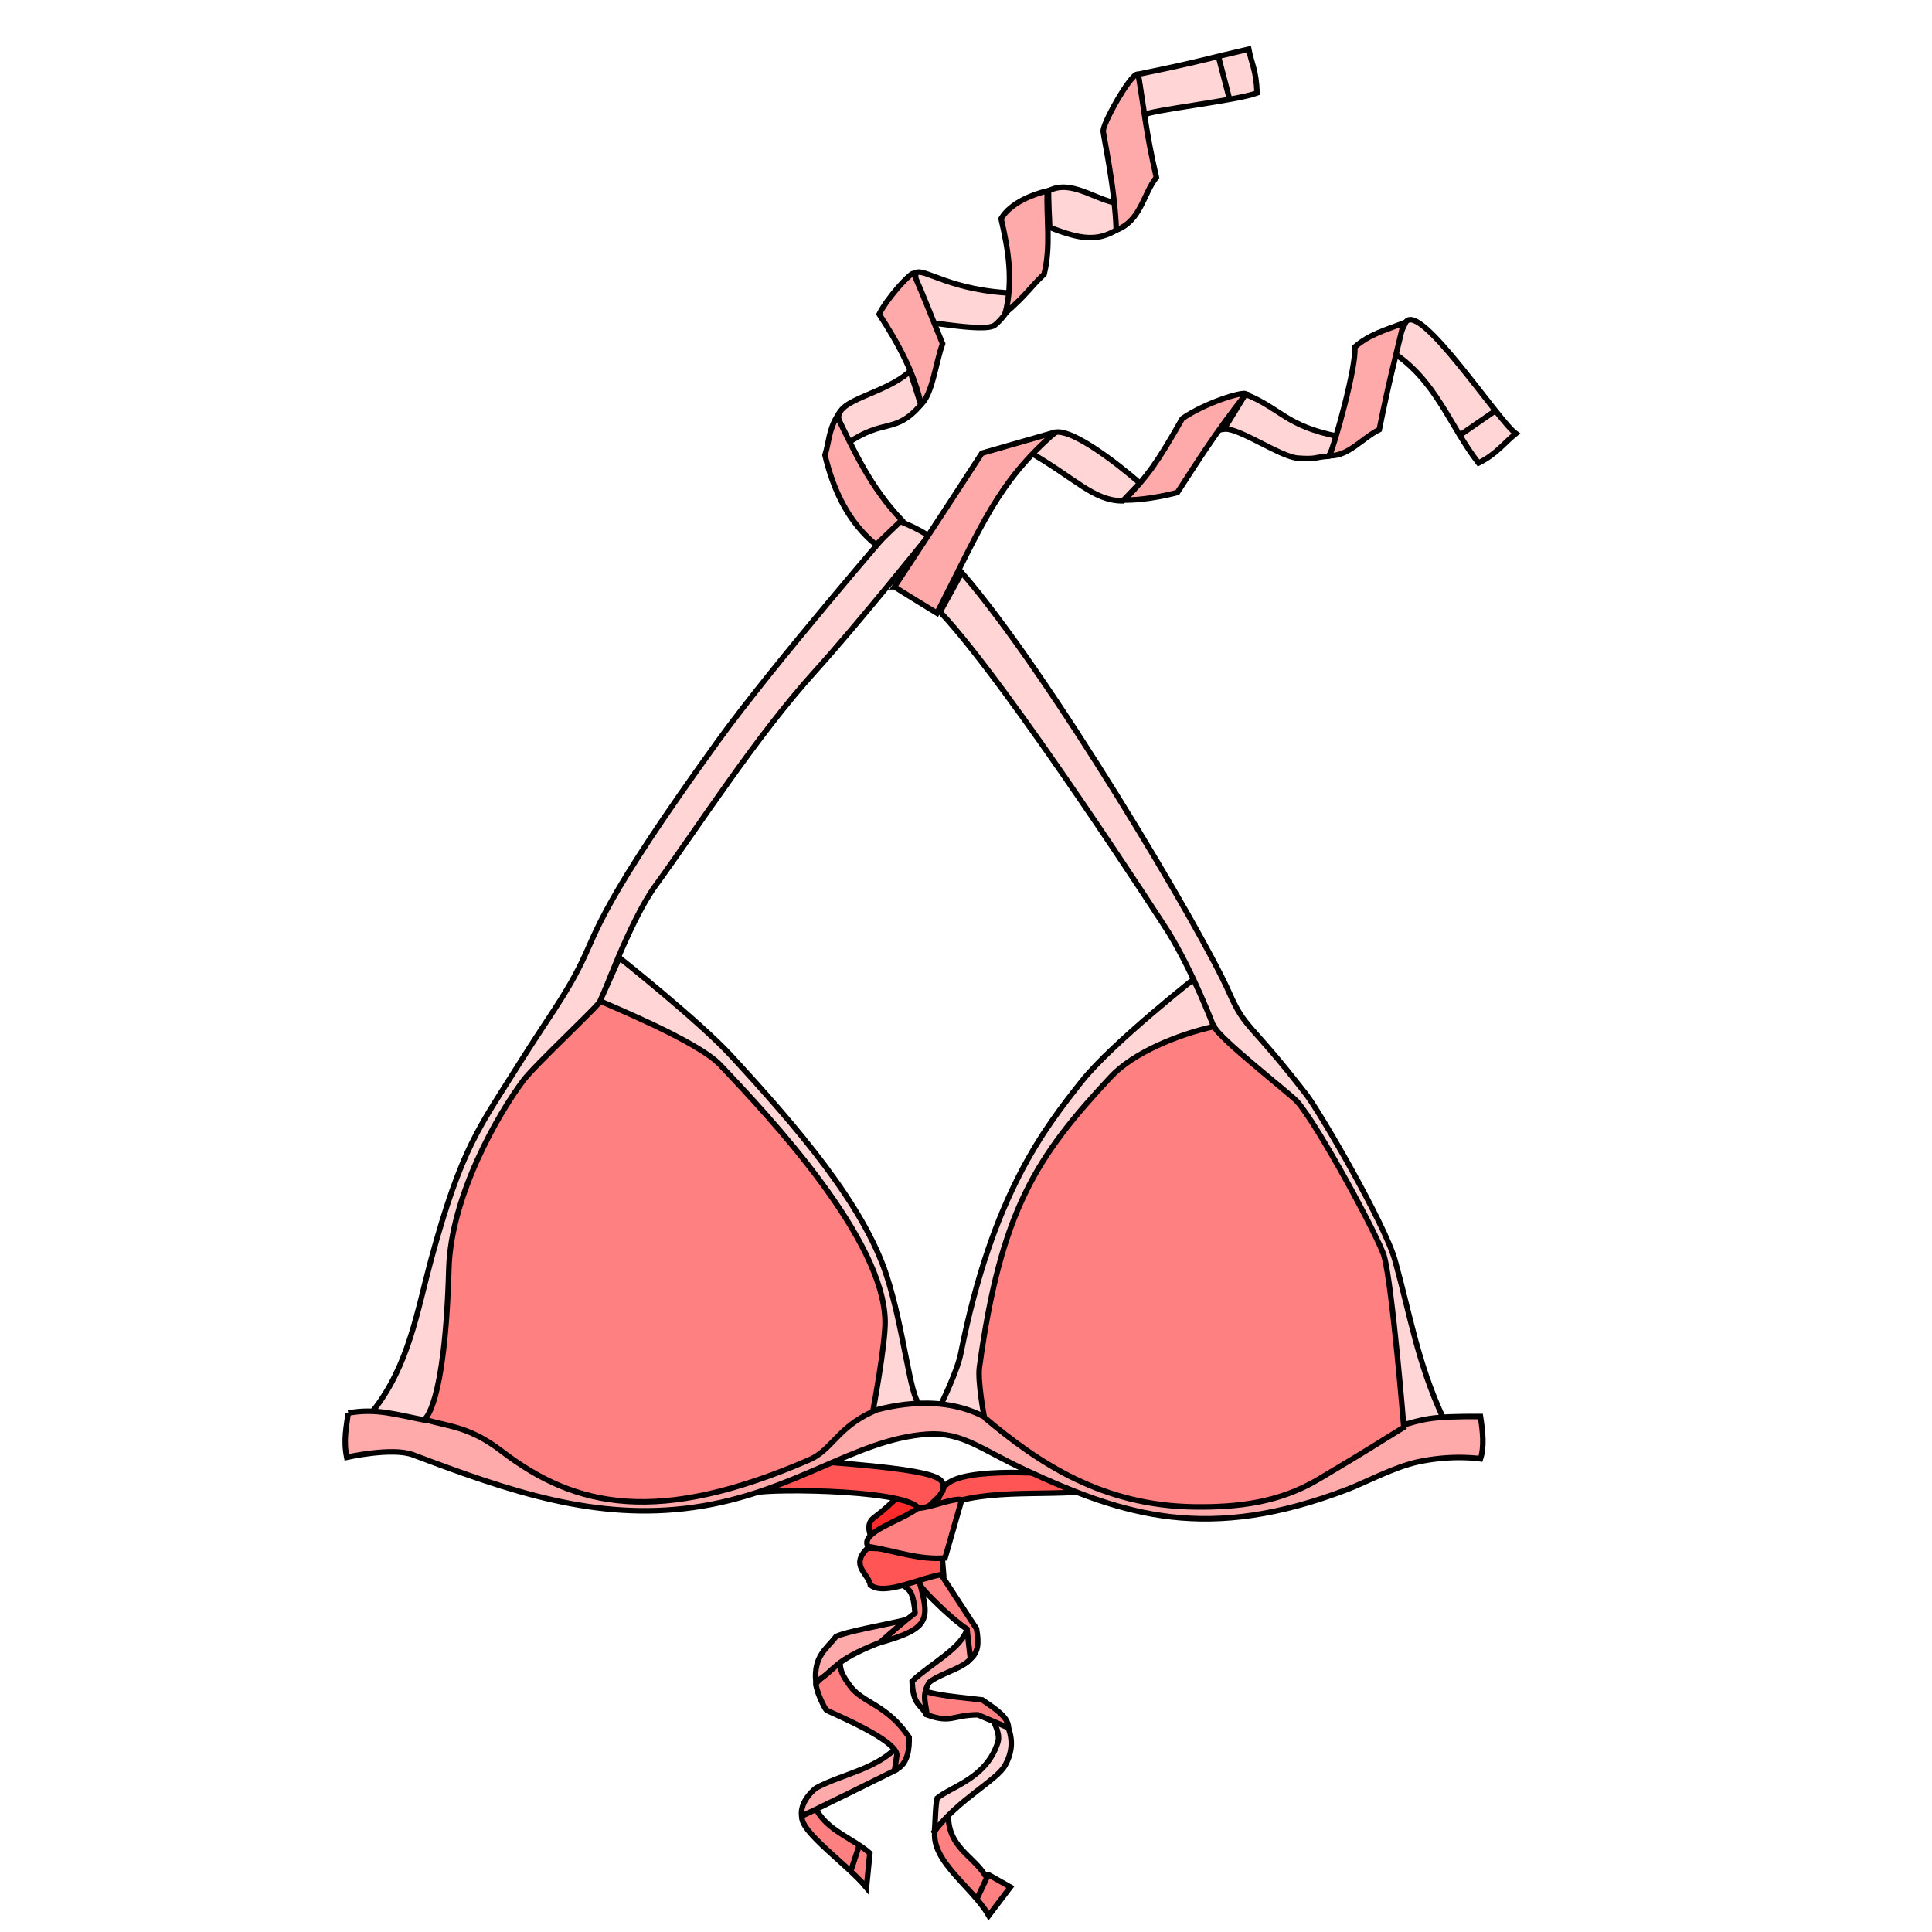
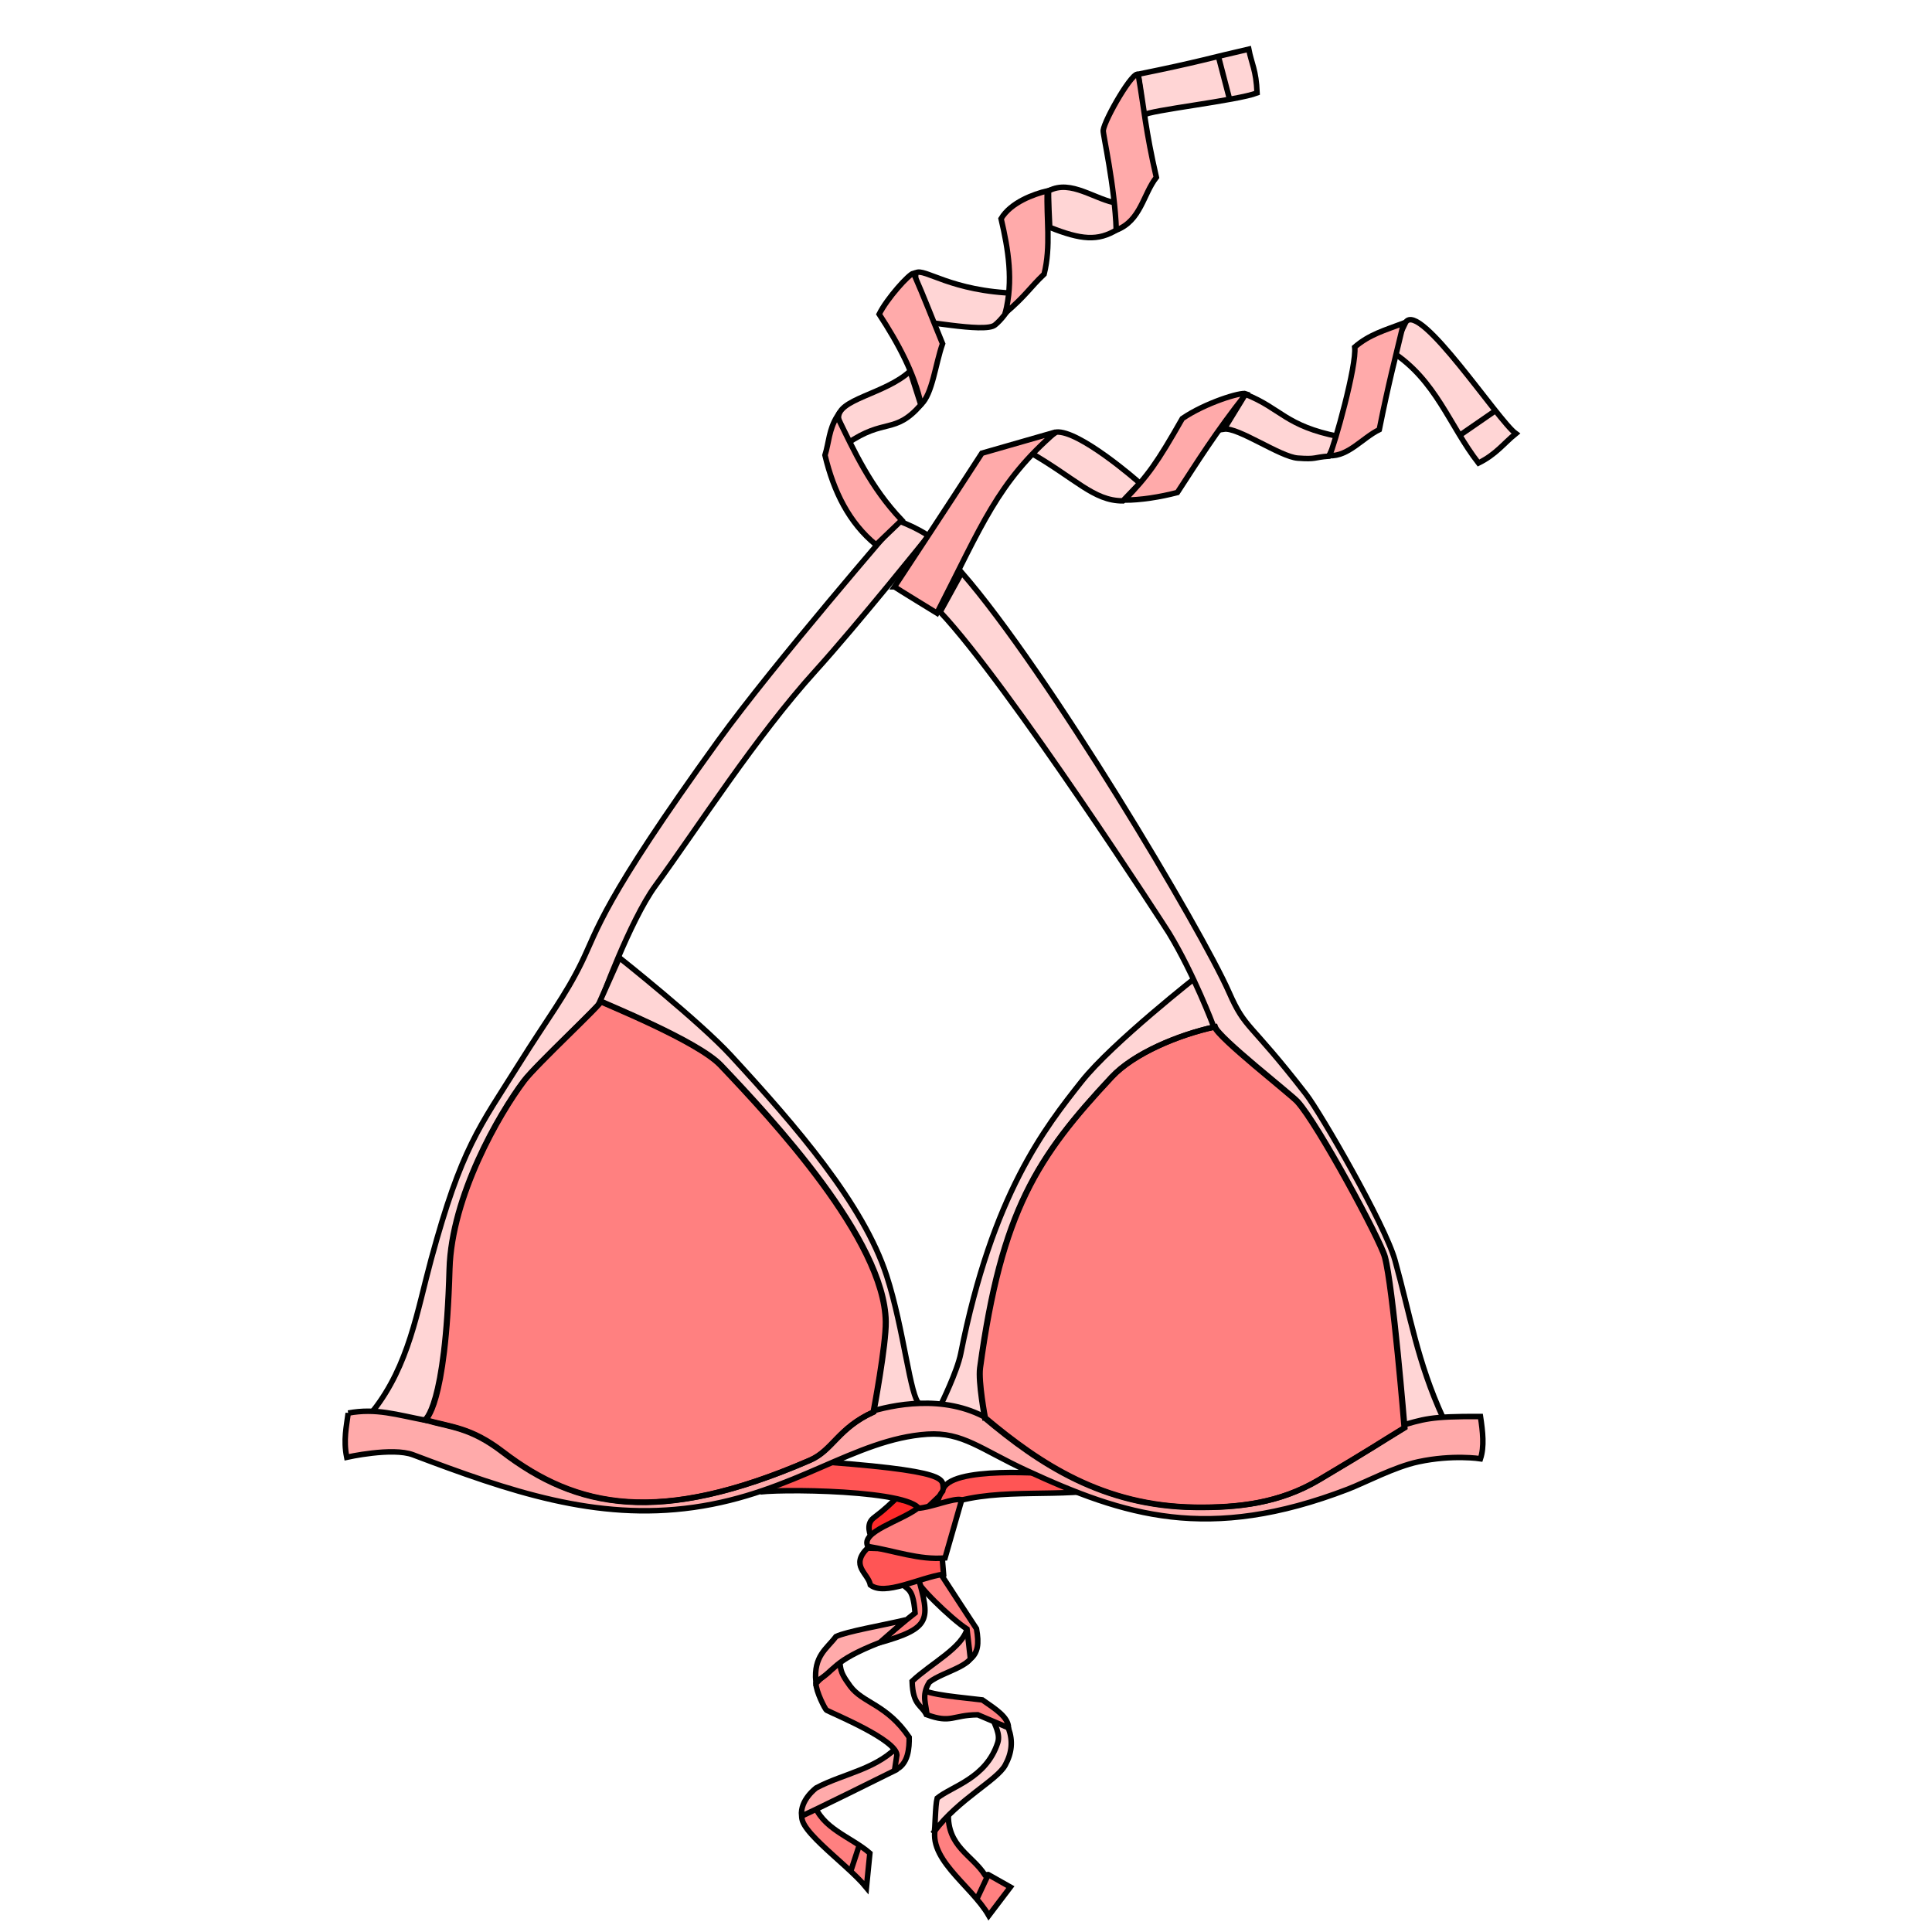
<svg xmlns="http://www.w3.org/2000/svg" viewBox="0 0 256 256" id="svg4164" version="1.1">
  <style id="style3">
    svg { cursor: default;}
  </style>
  <defs id="defs4166">
    <marker orient="auto" refY="0.0" refX="0.0" id="Arrow1Lstart" style="overflow:visible">
      <path id="path4233" d="M 0.0,0.0 L 5.0,-5.0 L -12.5,0.0 L 5.0,5.0 L 0.0,0.0 z " style="fill-rule:evenodd;stroke:#000000;stroke-width:1pt;stroke-opacity:1;fill:#000000;fill-opacity:1" transform="scale(0.8) translate(12.5,0)" />
    </marker>
  </defs>
-   <g id="layer1" transform="translate(0,-796.3622)">
+   <g id="layer1" transform="translate(0,-796.3622)" style="display:inline">
    <g id="g4375" transform="matrix(0.729,0,0,0.729,30.84239,262.0547)">
      <path id="path4337" d="m 128.005,1064.234 c -2.469,6.24 6.203,11.259 9.406,16.878 l 3.929,-5.179 -4.022,-2.272 -0.621,0.04 c -2.332,-3.618 -6.841,-5.124 -6.632,-11.21 z" style="fill:#ff8080;fill-rule:evenodd;stroke:#000000;stroke-width:1px;stroke-linecap:butt;stroke-linejoin:miter;stroke-opacity:1" />
      <path id="path4335" d="m 127.5,1065.844 c 0.184,-0.23 0.155,-4.675 0.536,-6.071 2.701,-2.195 8.901,-3.6 11.004,-10.079 0.518,-1.595 -0.523,-3.206 -1.096,-4.803 1.73,0.691 2.42,1.461 3.079,2.234 0.794,2.262 0.617,4.369 -0.625,6.652 -1.509,2.774 -8.391,6.1 -12.899,12.066 z" style="fill:#ffd5d5;fill-rule:evenodd;stroke:#000000;stroke-width:1px;stroke-linecap:butt;stroke-linejoin:miter;stroke-opacity:1" />
      <path id="path4333" d="m 124.997,1039.824 c 1.228,1.203 7.949,1.662 11.253,2.091 2.465,1.718 4.714,3.113 4.757,5.073 l -5.593,-2.373 c -4.686,0.045 -4.804,1.625 -9.275,-0.015 z" style="fill:#ff8080;fill-rule:evenodd;stroke:#000000;stroke-width:1px;stroke-linecap:butt;stroke-linejoin:miter;stroke-opacity:1" />
      <path id="path4331" d="m 133.556,1028.752 c -0.852,3.678 -6.603,6.478 -10.074,9.771 0.138,4.575 1.773,4.209 2.679,6.25 -0.025,-1.966 -1.109,-3.579 0.446,-6.071 2.477,-2.009 9.309,-3.224 7.425,-6.029 z" style="fill:#ffaaaa;fill-rule:evenodd;stroke:#000000;stroke-width:1px;stroke-linecap:butt;stroke-linejoin:miter;stroke-opacity:1" />
      <path id="path4329" d="m 124.178,1019.681 c -0.229,1.065 6.417,7.514 9.278,9.351 l 0.625,5.447 c 1.349,-1.163 1.604,-2.732 1.098,-5.51 -2.301,-3.521 -4.65,-7.09 -6.875,-10.536 z" style="fill:#ff8080;fill-rule:evenodd;stroke:#000000;stroke-width:1px;stroke-linecap:butt;stroke-linejoin:miter;stroke-opacity:1" />
      <path id="path4327" d="m 103.973,1062.228 c -3.011,2.237 7.47,9.196 11.205,13.795 l 0.625,-6.25 c -3.493,-3.032 -8.795,-4.446 -10.268,-9.286 z" style="fill:#ff8080;fill-rule:evenodd;stroke:#000000;stroke-width:1px;stroke-linecap:butt;stroke-linejoin:miter;stroke-opacity:1" />
      <path id="path4325" d="m 121.429,1049.773 c -4.192,4.794 -10.236,5.421 -15.357,8.125 0,0 -2.993,2.169 -2.684,5.105 0.357,0 17.143,-8.348 17.143,-8.348 z" style="fill:#ffaaaa;fill-rule:evenodd;stroke:#000000;stroke-width:1px;stroke-linecap:butt;stroke-linejoin:miter;stroke-opacity:1" />
      <path id="path4323" d="m 106.006,1038.935 c 0,1.427 1.657,4.708 1.941,4.856 1.504,0.782 12.594,5.349 12.768,8.125 l -0.424,2.768 c 2.566,-0.945 2.679,-4.196 2.656,-5.982 -4.107,-6.042 -8.412,-6.176 -10.714,-9.286 -2.357,-3.182 -1.433,-3.248 -2.143,-4.866 z" style="fill:#ff8080;fill-rule:evenodd;stroke:#000000;stroke-width:1px;stroke-linecap:butt;stroke-linejoin:miter;stroke-opacity:1" />
      <path id="path4313" d="m 116.071,1012.452 c -0.089,-0.357 -1.108,-2.38 0.357,-3.571 1.146,-0.932 1.604,-1.128 4.286,-3.705 1.55,1.216 5.297,-0.916 4.554,3.795 -1.154,1.364 -6.233,4.237 -9.196,3.482 z" style="fill:#ff2a2a;fill-rule:evenodd;stroke:#000000;stroke-width:1px;stroke-linecap:butt;stroke-linejoin:miter;stroke-opacity:1" />
      <path id="path4307" d="m 95.893,1004.103 c 5.358,-0.623 32.452,-0.186 28.661,4.464 l 4.821,-4.598 c -1.231,-1.717 3.863,-3.392 -21.25,-5.268 z" style="fill:#ff5555;fill-rule:evenodd;stroke:#000000;stroke-width:1px;stroke-linecap:butt;stroke-linejoin:miter;stroke-opacity:1" />
      <path id="path4309" d="m 156.518,1003.88 c -0.357,0 -7.187,-2.992 -7.187,-2.992 0,0 -19.619,-1.739 -20.293,3.068 -1.011,1.268 -0.514,1.704 -1.984,3.585 8.737,-4.413 19.625,-2.507 29.464,-3.661 z" style="fill:#ff5555;fill-rule:evenodd;stroke:#000000;stroke-width:1px;stroke-linecap:butt;stroke-linejoin:miter;stroke-opacity:1" />
      <path id="path4305" d="M 136.429,990.755 128.75,988.166 c 0,0 2.932,-5.971 3.571,-9.196 5.748,-28.993 15.352,-41.095 21.964,-49.464 5.541,-7.013 21.339,-19.375 21.339,-19.375 l 4.554,9.196 c -9.21,29.259 -39.19,49.881 -43.75,71.429 z" style="fill:#ffd5d5;fill-rule:evenodd;stroke:#000000;stroke-width:1px;stroke-linecap:butt;stroke-linejoin:miter;stroke-opacity:1" />
      <path id="path4299" d="m 25.536,989.326 c 6.499,-8.271 7.983,-18.13 10.527,-27.5 5.536,-20.391 8.777,-24.007 15.976,-35.501 5.235,-8.359 8.369,-12.315 11.355,-18.427 2.976,-6.093 3.647,-10.98 24.865,-40.353 10.037,-13.895 32.635,-39.991 32.635,-39.991 1.951,0.748 3.334,1.369 5.597,2.74 0,0 -12.893,16.094 -20.597,24.6 -10.813,11.938 -21.261,28.303 -29.107,39.077 -4.608,6.328 -10,21.25 -10,21.25 l -28.929,79.464 z" style="fill:#ffd5d5;fill-rule:evenodd;stroke:#000000;stroke-width:1px;stroke-linecap:butt;stroke-linejoin:miter;stroke-opacity:1" />
      <path id="path4301" d="m 220,990.666 c -4.714,-10.257 -5.96,-18.625 -8.75,-28.661 -1.819,-6.543 -13.554,-26.809 -16.161,-30.179 C 184.593,918.257 184.142,920.232 181.071,913.255 176.116,901.994 148.119,854.914 132.5,837.005 l -3.929,7.143 c 12.502,13.284 41.144,57.63 41.607,58.393 4.554,7.5 8.036,16.786 8.036,16.786 l 34.107,73.036 c 1.557,-0.852 4.471,-1.316 7.679,-1.696 z" style="fill:#ffd5d5;fill-rule:evenodd;stroke:#000000;stroke-width:1px;stroke-linecap:butt;stroke-linejoin:miter;stroke-opacity:1" />
      <path id="path4303" d="m 115.714,989.684 9.107,-1.607 c -1.67,-0.928 -2.836,-13.629 -5.982,-23.304 -4.233,-13.017 -16.397,-27.08 -28.304,-40 -5.759,-6.249 -20.268,-17.768 -20.268,-17.768 l -3.661,8.214 z" style="fill:#ffd5d5;fill-rule:evenodd;stroke:#000000;stroke-width:1px;stroke-linecap:butt;stroke-linejoin:miter;stroke-opacity:1" />
      <path id="path4297" d="m 20.982,989.773 c -0.313,2.458 -0.898,4.87 -0.268,8.036 0,0 8.292,-1.867 12.054,-0.446 17.557,6.633 33.22,12.05 50.97,9.555 18.402,-2.587 29.271,-12.415 42.512,-13.305 6.388,-0.429 9.802,2.806 18.036,6.607 17.702,8.172 32.982,13.151 58.393,3.393 3.144,-1.208 8.457,-4.049 12.797,-4.98 6.283,-1.349 11.31,-0.555 11.31,-0.555 0.723,-2.198 0.424,-4.907 0,-7.679 -9.275,-0.045 -10.179,0.446 -15.179,1.875 l -74.464,-1.518 c -7.917,-4.485 -17.28,-2.494 -21.786,-1.071 l -80.179,1.429 c -5.504,-1.043 -9.094,-2.275 -14.196,-1.339 z" style="fill:#ffaaaa;fill-rule:evenodd;stroke:#000000;stroke-width:1px;stroke-linecap:butt;stroke-linejoin:miter;stroke-opacity:1" />
-       <path id="path4293" d="m 116.339,989.505 c -6.413,2.897 -7.432,6.976 -11.518,8.75 -27.486,11.935 -42.474,8.746 -55.893,-1.518 -5.846,-4.472 -9.315,-4.435 -14.107,-5.804 0,0 3.74,-2.063 4.455,-27.395 0.375,-13.275 8.998,-28.205 13.55,-34.242 2.174,-2.884 14.265,-14.128 13.959,-14.434 0.464,0.348 17.563,7.162 21.786,11.607 9.333,9.824 29.752,31.703 30,46.607 0.07,4.229 -2.232,16.429 -2.232,16.429 z" style="fill:#ff8080;fill-rule:evenodd;stroke:#000000;stroke-width:1px;stroke-linecap:butt;stroke-linejoin:miter;stroke-opacity:1" />
-       <path id="path4295" d="m 136.607,990.576 c 0,0 -1.244,-6.528 -0.893,-9.107 3.889,-28.545 10.377,-38.356 23.929,-52.857 4.006,-4.286 12.137,-7.678 18.75,-9.107 0.671,2.013 13.753,12.206 15,13.571 3.736,4.091 15.035,25.07 15.893,28.214 1.479,5.422 3.571,31.071 3.571,31.071 -5.179,3.155 -5.136,3.287 -15.536,9.464 -7.138,4.24 -14.643,5.098 -22.5,5 -16.739,-0.209 -28.242,-7.874 -38.214,-16.25 z" style="fill:#ff8080;fill-rule:evenodd;stroke:#000000;stroke-width:1px;stroke-linecap:butt;stroke-linejoin:miter;stroke-opacity:1" />
      <path id="path4319" d="m 121.518,1020.353 c 0.833,1.92 2.081,0.46 2.5,5.759 -2.212,1.726 -4.077,3.333 -6.607,5.446 9.692,-2.706 9.328,-4.223 7.098,-12.187 z" style="fill:#ff8080;fill-rule:evenodd;stroke:#000000;stroke-width:1px;stroke-linecap:butt;stroke-linejoin:miter;stroke-opacity:1" />
      <path id="path4315" d="m 115.357,1014.327 c -3.18,3.22 0.128,4.532 0.536,6.696 2.629,2.054 8.869,-1.31 13.304,-1.964 l -0.357,-4.286 z" style="fill:#ff5555;fill-rule:evenodd;stroke:#000000;stroke-width:1px;stroke-linecap:butt;stroke-linejoin:miter;stroke-opacity:1" />
      <path id="path4311" d="m 132.5,1005.532 -3.036,10.58 c -4.673,0.417 -9.345,-1.35 -14.018,-2.098 -1.439,-2.632 5.957,-4.617 9.018,-6.92 2.679,-0.179 6.495,-1.953 8.036,-1.562 z" style="fill:#ff8080;fill-rule:evenodd;stroke:#000000;stroke-width:1px;stroke-linecap:butt;stroke-linejoin:miter;stroke-opacity:1" />
      <path id="path4321" d="m 122.321,1027.362 c -4.226,1.012 -10.694,2.087 -12.679,3.036 -1.728,2.292 -4.071,3.496 -3.661,8.214 3.809,-2.232 2.745,-3.645 11.652,-7.143 z" style="fill:#ffaaaa;fill-rule:evenodd;stroke:#000000;stroke-width:1px;stroke-linecap:butt;stroke-linejoin:miter;stroke-opacity:1" />
      <path id="path4339" d="m 135.266,1078.058 1.926,-4.104" style="fill:none;fill-rule:evenodd;stroke:#000000;stroke-width:1px;stroke-linecap:butt;stroke-linejoin:miter;stroke-opacity:1" />
      <path id="path4341" d="m 112.379,1072.881 c 0.063,-0.158 1.452,-4.419 1.452,-4.419" style="fill:none;fill-rule:evenodd;stroke:#000000;stroke-width:1px;stroke-linecap:butt;stroke-linejoin:miter;stroke-opacity:1" />
      <path id="path4345" d="m 149.687,811.469 c 4.085,-0.382 14.604,8.721 15.179,9.286 l -3.08,3.214 c -5.39,0.014 -8.581,-4.121 -17.411,-9.107 z" style="fill:#ffd5d5;fill-rule:evenodd;stroke:#000000;stroke-width:1px;stroke-linecap:butt;stroke-linejoin:miter;stroke-opacity:1" />
      <path id="path4343" d="m 120.268,839.594 c 0.357,0.268 7.723,4.777 7.723,4.777 8.219,-16.031 10.948,-23.671 21.562,-32.902 l -13.393,3.839 c -8.277,12.777 -10.595,16.19 -15.893,24.286 z" style="fill:#ffaaaa;fill-rule:evenodd;stroke:#000000;stroke-width:1px;stroke-linecap:butt;stroke-linejoin:miter;stroke-opacity:1" />
      <path id="path4347" d="m 162.054,823.835 c 4.323,-4.47 5.95,-6.763 10.536,-14.821 4.136,-2.839 10.685,-4.881 11.607,-4.509 -5.573,7.058 -8.862,12.369 -12.5,17.946 -3.122,0.821 -6.759,1.396 -9.643,1.384 z" style="fill:#ffaaaa;fill-rule:evenodd;stroke:#000000;stroke-width:1px;stroke-linecap:butt;stroke-linejoin:miter;stroke-opacity:1" />
      <path id="path4349" d="m 180.179,810.934 c 2.536,-0.38 10.207,5.035 13.393,5.268 3.477,0.254 2.837,-0.147 5.625,-0.357 l 1.882,-3.555 c -9.791,-1.933 -10.491,-5.112 -17.016,-7.695 z" style="fill:#ffd5d5;fill-rule:evenodd;stroke:#000000;stroke-width:1px;stroke-linecap:butt;stroke-linejoin:miter;stroke-opacity:1" />
      <path id="path4353" d="m 213.203,791.503 c 2.576,-3.884 16.849,17.999 20.011,20.234 -2.221,1.795 -3.591,3.787 -6.786,5.357 -5.268,-6.756 -7.695,-15.079 -15.804,-20.268 z" style="fill:#ffd5d5;fill-rule:evenodd;stroke:#000000;stroke-width:1px;stroke-linecap:butt;stroke-linejoin:miter;stroke-opacity:1" />
      <path id="path4351" d="m 199.333,815.76 c 0.879,-1.746 5.01,-16.503 4.596,-19.738 2.658,-2.299 5.466,-3.062 8.881,-4.352 -1.557,6.548 -2.635,10.484 -4.416,19.352 -3.104,1.537 -5.6,4.863 -9.06,4.738 z" style="fill:#ffaaaa;fill-rule:evenodd;stroke:#000000;stroke-width:1px;stroke-linecap:butt;stroke-linejoin:miter;stroke-opacity:1" />
      <path id="path4357" d="m 110.107,809.042 c -0.366,-3.588 8.447,-4.427 13.006,-8.649 l 1.957,6.124 c -4.772,5.459 -6.554,2.303 -13.448,7.071 z" style="fill:#ffd5d5;fill-rule:evenodd;stroke:#000000;stroke-width:1px;stroke-linecap:butt;stroke-linejoin:miter;stroke-opacity:1" />
      <path id="path4355" d="m 116.925,831.96 c -4.906,-4.005 -7.702,-9.669 -9.281,-16.289 0.732,-2.356 0.691,-4.602 2.21,-7.071 3.141,6.433 6.068,12.905 11.743,18.877 z" style="fill:#ffaaaa;fill-rule:evenodd;stroke:#000000;stroke-width:1px;stroke-linecap:butt;stroke-linejoin:miter;stroke-opacity:1" />
      <path id="path4361" d="m 124.154,782.525 c 1.594,-0.934 6.325,3.392 18.467,3.725 0,0 -1.736,3.851 -4.072,5.745 -1.851,1.589 -14.502,-1.227 -14.868,-0.568 z" style="fill:#ffd5d5;fill-rule:evenodd;stroke:#000000;stroke-width:1px;stroke-linecap:butt;stroke-linejoin:miter;stroke-opacity:1" />
      <path id="path4359" d="m 125.103,806.457 c -1.157,-5.516 -4.077,-11.022 -7.61,-16.419 1.437,-2.888 5.396,-7.272 6.25,-7.45 1.97,4.485 3.516,8.547 5.274,12.82 -1.305,3.683 -1.836,9.107 -3.914,11.049 z" style="fill:#ffaaaa;fill-rule:evenodd;stroke:#000000;stroke-width:1px;stroke-linecap:butt;stroke-linejoin:miter;stroke-opacity:1" />
      <path id="path4365" d="m 148.306,767.619 c -0.126,0.379 0.187,6.635 0.187,6.635 5.718,2.262 8.731,2.568 12.285,0.388 l 0.152,-4.744 c -4.193,-0.589 -8.526,-4.438 -12.624,-2.279 z" style="fill:#ffd5d5;fill-rule:evenodd;stroke:#000000;stroke-width:1px;stroke-linecap:butt;stroke-linejoin:miter;stroke-opacity:1" />
      <path id="path4363" d="m 140.411,789.849 c 1.506,-5.871 0.556,-11.537 -0.758,-17.173 1.768,-2.96 5.945,-4.467 8.397,-5.051 -0.192,5.045 0.697,10.026 -0.577,15.134 -2.608,2.477 -3.286,3.869 -7.062,7.089 z" style="fill:#ffaaaa;fill-rule:evenodd;stroke:#000000;stroke-width:1px;stroke-linecap:butt;stroke-linejoin:miter;stroke-opacity:1" />
      <path id="path4369" d="m 165.594,753.851 c 0.818,-0.858 17.01,-2.639 20.59,-4.03 -0.166,-4.178 -1.009,-5.31 -1.515,-7.955 -6.701,1.52 -9.109,2.337 -20.103,4.561 z" style="fill:#ffd5d5;fill-rule:evenodd;stroke:#000000;stroke-width:1px;stroke-linecap:butt;stroke-linejoin:miter;stroke-opacity:1" />
      <path id="path4367" d="m 160.592,774.756 c -0.268,-8.021 -2.453,-17.504 -2.377,-18.116 0.254,-2.047 5.615,-11.273 6.377,-10.102 1.041,6.07 1.345,10.233 3.283,18.625 -2.42,3.094 -2.818,7.89 -7.283,9.593 z" style="fill:#ffaaaa;fill-rule:evenodd;stroke:#000000;stroke-width:1px;stroke-linecap:butt;stroke-linejoin:miter;stroke-opacity:1" />
      <path id="path4371" d="m 179.129,743.099 c 0.022,0.089 2.009,7.701 2.009,7.701" style="fill:none;fill-rule:evenodd;stroke:#000000;stroke-width:1px;stroke-linecap:butt;stroke-linejoin:miter;stroke-opacity:1" />
      <path id="path4373" d="m 222.991,812.072 6.313,-4.356" style="fill:none;fill-rule:evenodd;stroke:#000000;stroke-width:1px;stroke-linecap:butt;stroke-linejoin:miter;stroke-opacity:1" />
    </g>
  </g>
+   <g id="layer3" style="display:inline">
+     <path style="fill:#ff8080;fill-rule:evenodd;stroke:#000000;stroke-width:0.729px;stroke-linecap:butt;stroke-linejoin:miter;stroke-opacity:1" d="M 79.658 132.67 C 79.881 132.893 71.068 141.091 69.482 143.193 C 66.164 147.595 59.877 158.477 59.604 168.154 C 59.082 186.622 56.355 188.127 56.355 188.127 C 59.849 189.125 62.379 189.098 66.641 192.357 C 76.423 199.84 87.349 202.164 107.387 193.463 C 110.365 192.17 111.108 189.197 115.783 187.086 C 115.783 187.086 117.461 178.193 117.41 175.109 C 117.23 164.245 102.343 148.295 95.539 141.133 C 92.461 137.893 79.997 132.924 79.658 132.67 z M 161.02 136.055 C 156.199 137.097 150.272 139.569 147.352 142.693 C 137.472 153.265 132.741 160.417 129.906 181.227 C 129.65 183.107 130.559 187.865 130.559 187.865 C 137.828 193.971 146.213 199.56 158.416 199.713 C 164.144 199.785 169.615 199.159 174.818 196.068 C 182.4 191.565 182.369 191.468 186.145 189.168 C 186.145 189.168 184.619 170.47 183.541 166.518 C 182.916 164.225 174.678 148.932 171.955 145.949 C 171.046 144.954 161.509 137.522 161.02 136.055 z " id="path4293-7" />
+   </g>
+   <g id="layer2" style="display:inline">
+     <path id="path4293-3" d="m 115.701,187.115 c -4.675,2.112 -5.418,5.085 -8.397,6.379 -20.037,8.701 -30.963,6.376 -40.746,-1.107 -4.262,-3.26 -6.791,-3.233 -10.284,-4.231 0,0 2.727,-1.504 3.248,-19.971 0.273,-9.678 6.56,-20.562 9.878,-24.963 1.585,-2.103 10.399,-10.299 10.176,-10.522 0.339,0.254 12.804,5.221 15.882,8.462 6.804,7.162 21.69,23.112 21.87,33.977 0.051,3.083 -1.627,11.976 -1.627,11.976 z" style="fill:none;fill-rule:evenodd;stroke:#000000;stroke-width:0.729px;stroke-linecap:butt;stroke-linejoin:miter;stroke-opacity:1" />
+     <path id="path4295-6" d="m 130.476,187.896 c 0,0 -0.907,-4.759 -0.651,-6.639 2.835,-20.809 7.565,-27.961 17.444,-38.533 2.92,-3.125 8.848,-5.597 13.669,-6.639 0.489,1.467 10.026,8.898 10.935,9.894 2.723,2.982 10.961,18.276 11.586,20.568 1.078,3.953 2.604,22.651 2.604,22.651 -3.775,2.3 -3.744,2.396 -11.326,6.899 -5.203,3.091 -10.675,3.717 -16.402,3.645 -12.203,-0.153 -20.589,-5.74 -27.858,-11.846 z" style="fill:none;fill-rule:evenodd;stroke:#000000;stroke-width:0.729px;stroke-linecap:butt;stroke-linejoin:miter;stroke-opacity:1" />
+   </g>
</svg>
